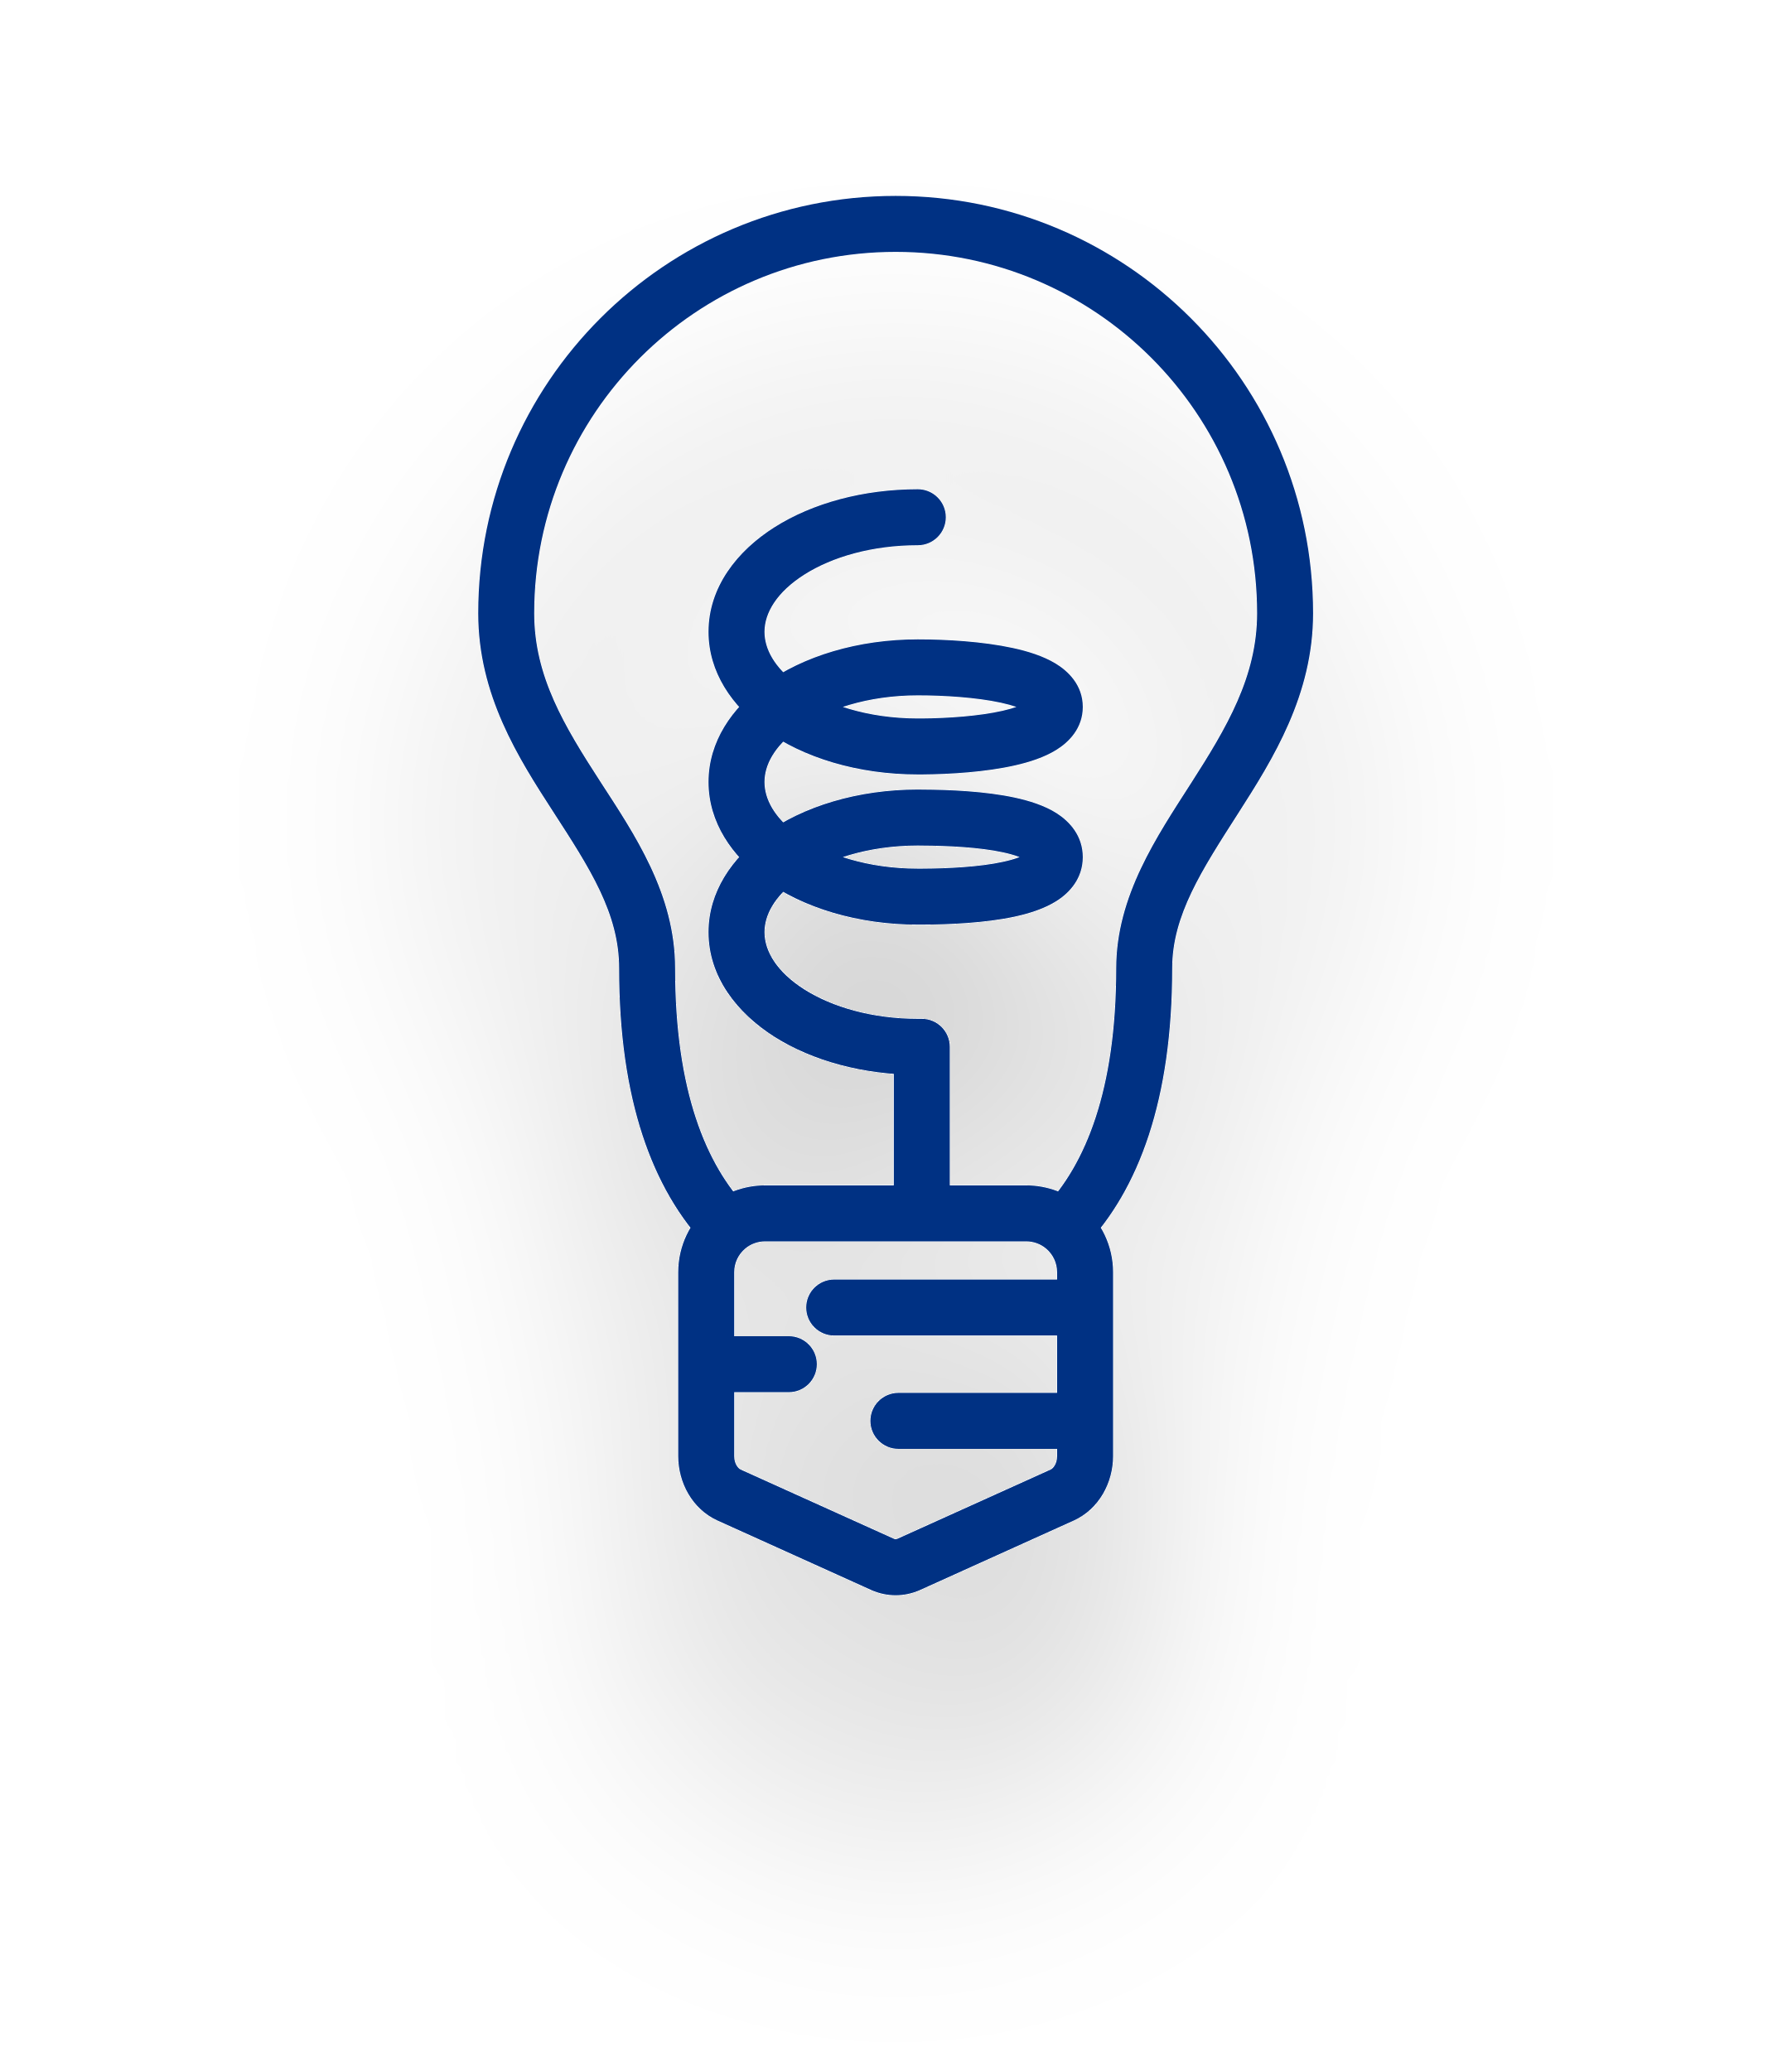
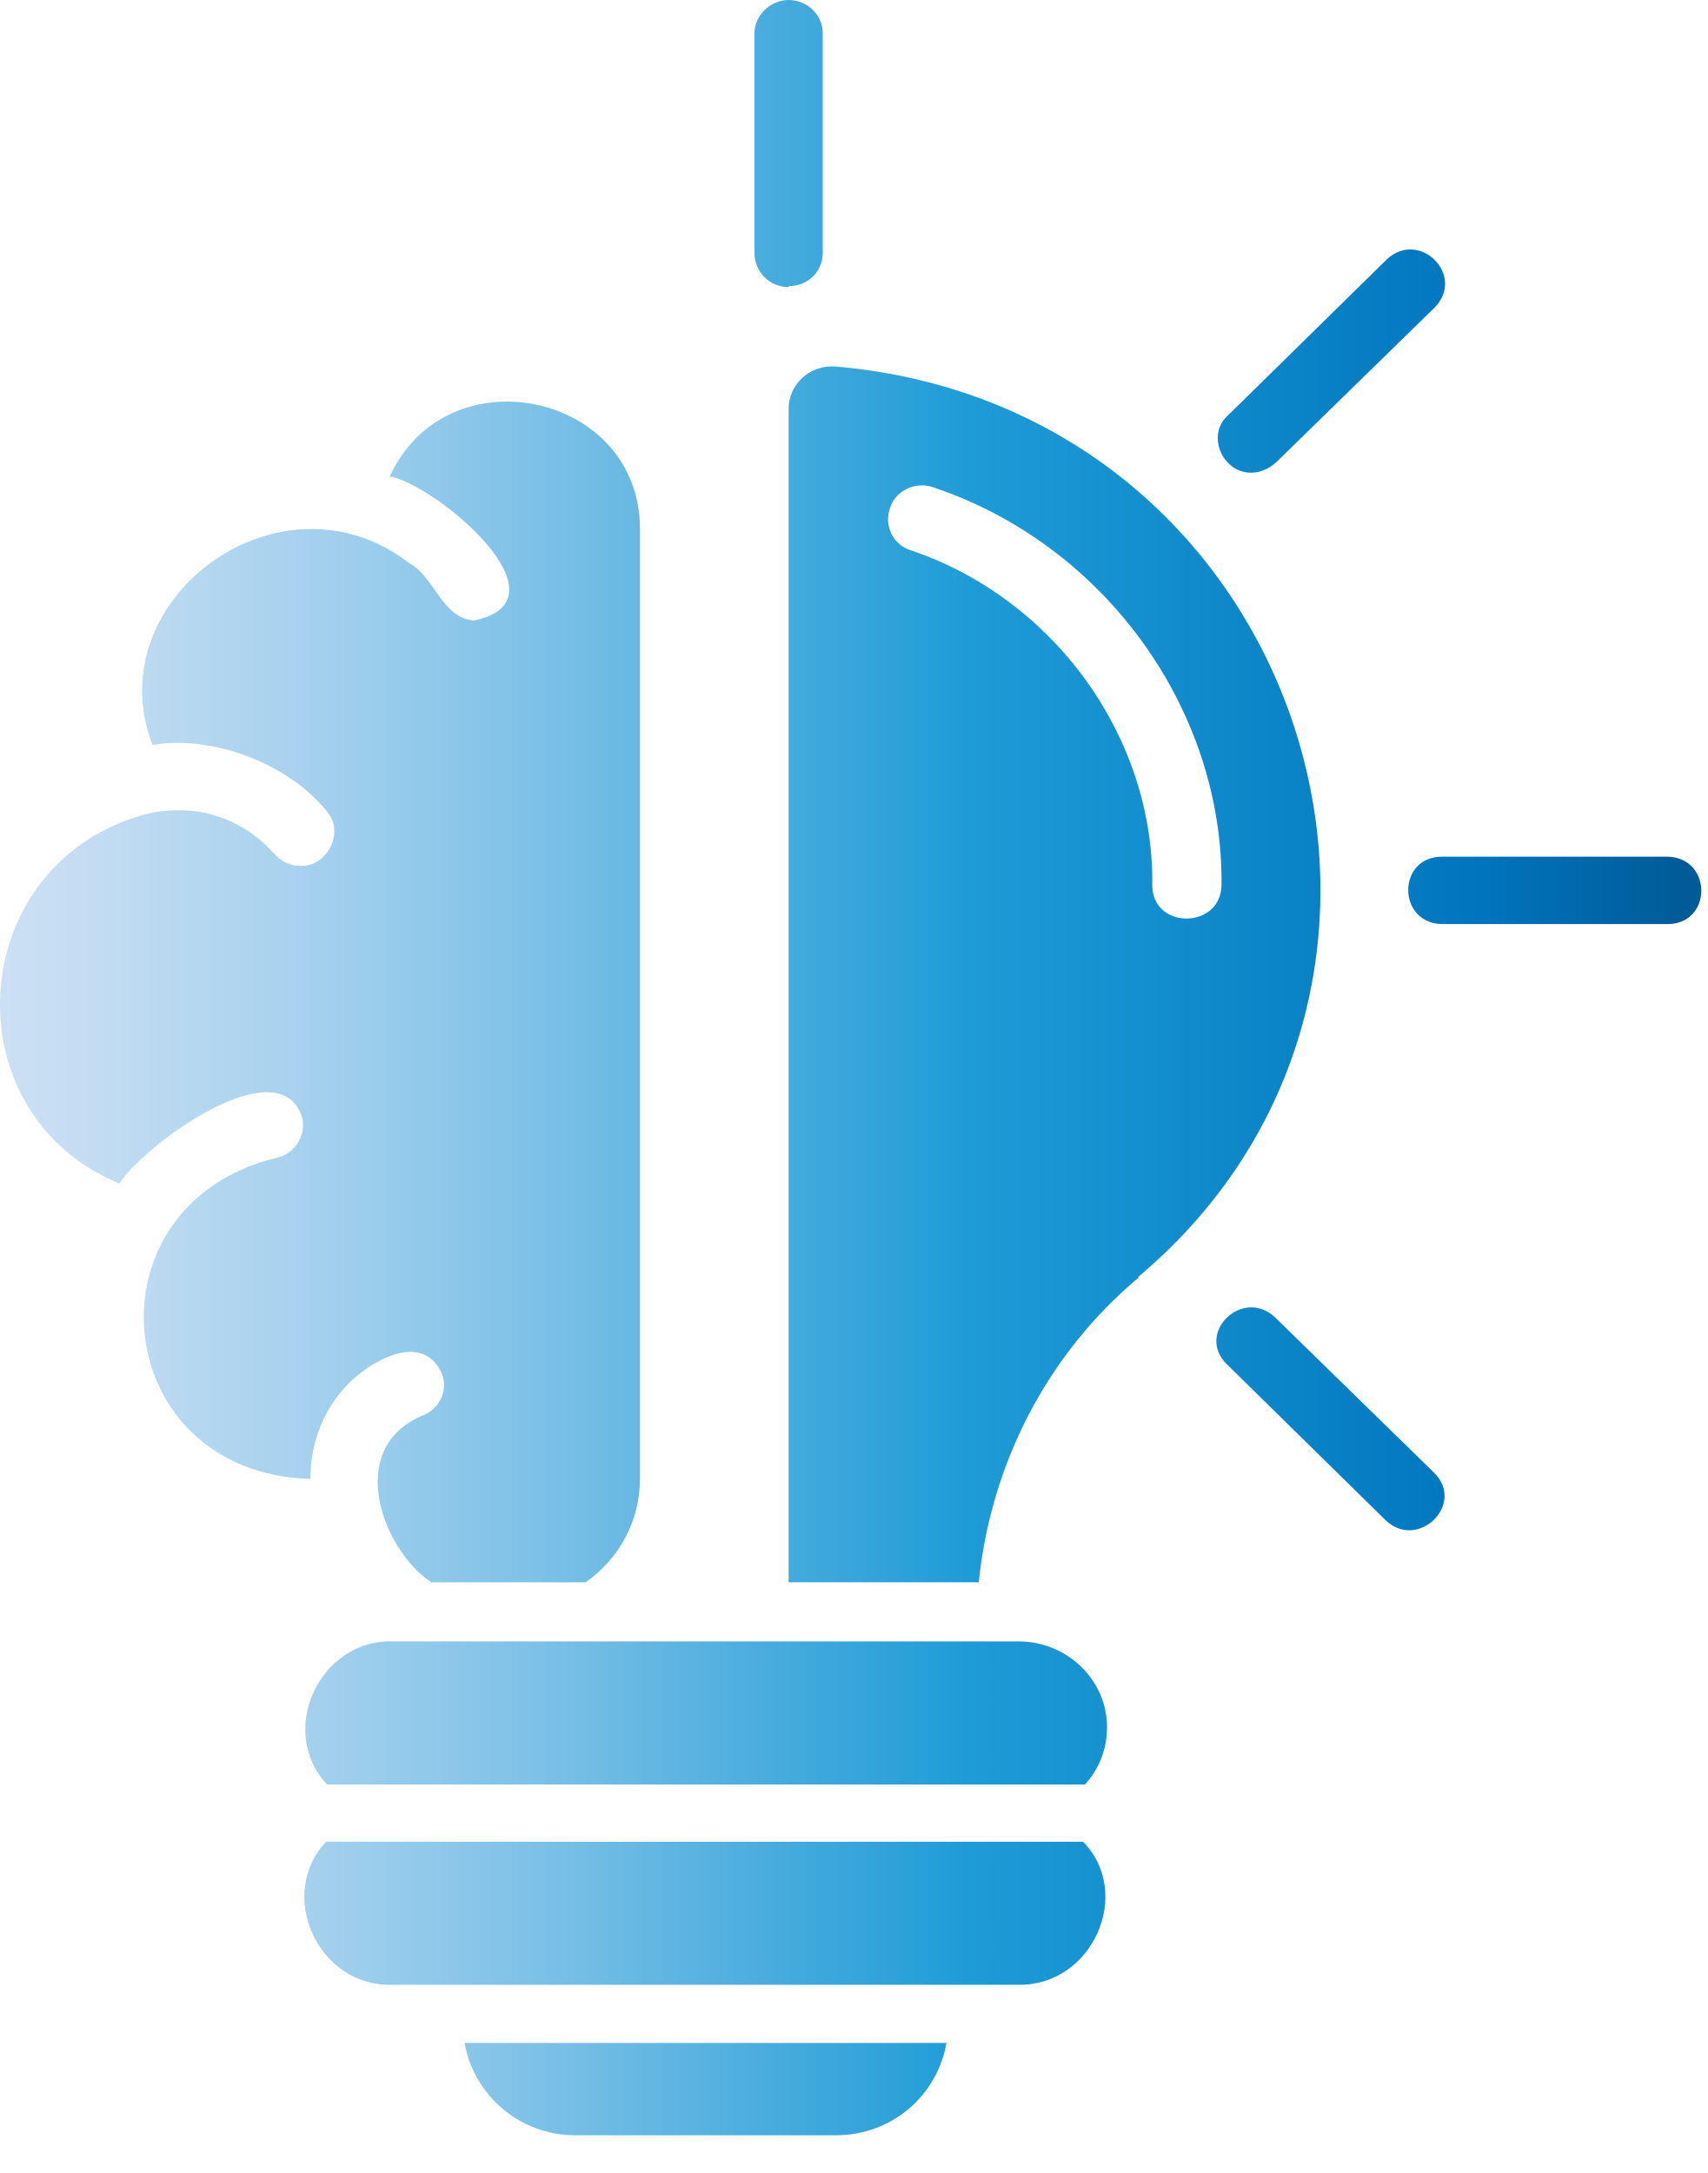
- <svg xmlns="http://www.w3.org/2000/svg" width="32" height="37" viewBox="0 0 32 37" fill="none">
-   <g filter="url(#filter0_d_4_100)">
-     <path d="M18.975 26.71L19.181 27.166V27.166L18.975 26.71ZM16.234 27.949L16.44 28.405H16.44L16.234 27.949ZM15.766 27.949L15.56 28.405H15.56L15.766 27.949ZM13.025 26.71L12.819 27.166H12.819L13.025 26.71ZM19.012 21.927L18.689 22.308L19.012 21.927ZM14.902 22.86C14.626 22.86 14.402 23.083 14.402 23.36C14.402 23.636 14.626 23.86 14.902 23.86V22.86ZM14.092 24.872C14.368 24.872 14.592 24.649 14.592 24.372C14.592 24.096 14.368 23.872 14.092 23.872V24.872ZM16.049 24.885C15.773 24.885 15.549 25.109 15.549 25.385C15.549 25.661 15.773 25.885 16.049 25.885V24.885ZM16.396 9.741C16.672 9.741 16.896 9.517 16.896 9.241C16.896 8.964 16.672 8.741 16.396 8.741V9.741ZM15.967 21.415C15.967 21.691 16.191 21.915 16.467 21.915C16.743 21.915 16.967 21.691 16.967 21.415H15.967ZM16.467 16.019L16.465 15.519L16.467 16.019ZM16.467 14.607L16.465 15.107L16.467 14.607ZM16.467 13.336L16.471 13.836L16.467 13.336ZM16.467 18.702H16.967C16.967 18.426 16.743 18.202 16.467 18.202V18.702ZM9.543 10.957C9.543 7.391 12.434 4.5 16 4.5V3.5C11.882 3.5 8.543 6.839 8.543 10.957H9.543ZM16 4.5C19.566 4.5 22.457 7.391 22.457 10.957H23.457C23.457 6.839 20.119 3.5 16 3.5V4.5ZM12.06 17.298C12.06 15.965 11.33 14.899 10.721 13.959C10.085 12.976 9.543 12.085 9.543 10.957H8.543C8.543 12.418 9.259 13.54 9.882 14.502C10.531 15.505 11.06 16.315 11.06 17.298H12.06ZM22.457 10.957C22.457 12.087 21.913 13 21.277 13.992C20.672 14.937 19.94 16.006 19.94 17.298H20.94C20.94 16.357 21.466 15.551 22.119 14.531C22.743 13.557 23.457 12.416 23.457 10.957H22.457ZM18.769 26.255L16.028 27.493L16.44 28.405L19.181 27.166L18.769 26.255ZM15.972 27.493L13.231 26.255L12.819 27.166L15.56 28.405L15.972 27.493ZM16.028 27.493C16.009 27.502 15.992 27.502 15.972 27.493L15.56 28.405C15.841 28.532 16.159 28.532 16.44 28.405L16.028 27.493ZM12.116 26.016C12.116 26.486 12.365 26.96 12.819 27.166L13.231 26.255C13.191 26.236 13.116 26.159 13.116 26.016H12.116ZM18.884 26.016C18.884 26.159 18.809 26.236 18.769 26.255L19.181 27.166C19.635 26.96 19.884 26.486 19.884 26.016H18.884ZM18.333 21.178H13.667V22.178H18.333V21.178ZM18.333 22.178C18.469 22.178 18.593 22.227 18.689 22.308L19.335 21.545C19.065 21.316 18.715 21.178 18.333 21.178V22.178ZM18.689 22.308C18.809 22.41 18.884 22.561 18.884 22.729H19.884C19.884 22.254 19.67 21.829 19.335 21.545L18.689 22.308ZM19.94 17.298C19.94 19.484 19.387 20.809 18.65 21.581L19.374 22.272C20.346 21.253 20.94 19.642 20.94 17.298H19.94ZM13.116 22.729C13.116 22.561 13.191 22.41 13.311 22.308L12.665 21.545C12.33 21.829 12.116 22.254 12.116 22.729H13.116ZM13.311 22.308C13.407 22.227 13.531 22.178 13.667 22.178V21.178C13.285 21.178 12.935 21.316 12.665 21.545L13.311 22.308ZM13.35 21.581C12.613 20.809 12.06 19.485 12.06 17.298H11.06C11.06 19.642 11.653 21.253 12.626 22.272L13.35 21.581ZM18.884 22.729V23.36H19.884V22.729H18.884ZM19.384 22.86H14.902V23.86H19.384V22.86ZM13.116 26.016V24.372H12.116V26.016H13.116ZM13.116 24.372V22.729H12.116V24.372H13.116ZM12.616 24.872H14.092V23.872H12.616V24.872ZM18.884 23.36V25.385H19.884V23.36H18.884ZM18.884 25.385V26.016H19.884V25.385H18.884ZM19.384 24.885H16.049V25.885H19.384V24.885ZM13.657 11.288C13.657 10.955 13.872 10.58 14.373 10.263C14.867 9.95 15.581 9.741 16.396 9.741V8.741C15.422 8.741 14.516 8.989 13.838 9.418C13.167 9.842 12.657 10.491 12.657 11.288H13.657ZM16.396 18.202C15.581 18.202 14.867 17.992 14.373 17.68C13.872 17.363 13.657 16.988 13.657 16.654H12.657C12.657 17.452 13.167 18.1 13.838 18.525C14.516 18.953 15.422 19.202 16.396 19.202V18.202ZM16.396 12.423C16.869 12.423 17.44 12.459 17.88 12.554C18.104 12.603 18.256 12.659 18.339 12.71C18.427 12.762 18.343 12.744 18.343 12.63H19.343C19.343 12.235 19.076 11.987 18.857 11.854C18.634 11.72 18.358 11.634 18.092 11.577C17.552 11.46 16.9 11.423 16.396 11.423V12.423ZM13.657 13.971C13.657 13.668 13.833 13.333 14.243 13.034L13.654 12.226C13.078 12.646 12.657 13.249 12.657 13.971H13.657ZM14.243 13.034C14.736 12.675 15.504 12.423 16.396 12.423V11.423C15.333 11.423 14.348 11.72 13.654 12.226L14.243 13.034ZM16.396 12.836C15.504 12.836 14.736 12.585 14.243 12.226L13.654 13.034C14.348 13.54 15.333 13.836 16.396 13.836V12.836ZM14.243 12.226C13.833 11.927 13.657 11.592 13.657 11.288H12.657C12.657 12.011 13.078 12.614 13.654 13.034L14.243 12.226ZM13.657 16.654C13.657 16.351 13.833 16.016 14.243 15.717L13.654 14.909C13.078 15.329 12.657 15.932 12.657 16.654H13.657ZM14.243 15.717C14.736 15.358 15.504 15.106 16.396 15.106V14.106C15.333 14.106 14.348 14.402 13.654 14.909L14.243 15.717ZM16.396 15.519C15.504 15.519 14.736 15.268 14.243 14.909L13.654 15.717C14.348 16.223 15.333 16.519 16.396 16.519V15.519ZM14.243 14.909C13.833 14.61 13.657 14.275 13.657 13.971H12.657C12.657 14.694 13.078 15.297 13.654 15.717L14.243 14.909ZM18.343 15.313C18.343 15.228 18.405 15.21 18.34 15.252C18.267 15.298 18.13 15.352 17.916 15.398C17.496 15.489 16.945 15.517 16.465 15.519L16.47 16.519C16.966 16.517 17.602 16.489 18.127 16.376C18.385 16.32 18.658 16.235 18.879 16.094C19.106 15.949 19.343 15.695 19.343 15.313H18.343ZM16.465 15.519C16.442 15.519 16.419 15.519 16.396 15.519V16.519C16.42 16.519 16.445 16.519 16.47 16.519L16.465 15.519ZM16.396 15.106C16.419 15.106 16.442 15.106 16.465 15.107L16.47 14.107C16.445 14.106 16.42 14.106 16.396 14.106V15.106ZM16.465 15.107C16.945 15.109 17.496 15.137 17.916 15.227C18.13 15.273 18.267 15.327 18.34 15.374C18.405 15.416 18.343 15.398 18.343 15.313H19.343C19.343 14.931 19.106 14.677 18.879 14.531C18.658 14.39 18.385 14.306 18.127 14.25C17.602 14.137 16.965 14.109 16.47 14.107L16.465 15.107ZM18.343 12.63C18.343 12.519 18.423 12.498 18.345 12.547C18.268 12.595 18.125 12.65 17.911 12.699C17.489 12.794 16.936 12.833 16.464 12.836L16.471 13.836C16.974 13.832 17.609 13.793 18.132 13.674C18.389 13.616 18.658 13.53 18.874 13.395C19.089 13.261 19.343 13.015 19.343 12.63H18.343ZM16.464 12.836C16.441 12.836 16.418 12.836 16.396 12.836V13.836C16.421 13.836 16.445 13.836 16.471 13.836L16.464 12.836ZM16.967 21.415V18.702H15.967V21.415H16.967ZM16.396 19.202H16.467V18.202H16.396V19.202Z" fill="#003183" />
-   </g>
+ <svg xmlns="http://www.w3.org/2000/svg" width="33" height="42" viewBox="0 0 33 42" fill="none">
+   <path d="M21.397 33.384C21.397 33.812 21.236 34.205 20.969 34.491H6.321C5.358 33.474 6.16 31.689 7.588 31.725H19.684C20.63 31.725 21.397 32.474 21.397 33.384ZM6.303 35.597C5.34 36.614 6.143 38.398 7.57 38.362H19.666C21.111 38.398 21.914 36.596 20.933 35.597H6.285H6.303ZM11.12 41.271H16.152C17.24 41.271 18.114 40.504 18.293 39.487H8.979C9.158 40.486 10.032 41.271 11.12 41.271ZM22.004 24.695C20.219 26.194 19.149 28.317 18.917 30.583H15.242V7.904C15.242 7.423 15.652 7.048 16.152 7.084C25.215 7.869 28.765 18.985 22.004 24.677V24.695ZM23.609 17.111C23.645 13.704 21.343 10.527 18.043 9.421C17.704 9.296 17.311 9.475 17.204 9.814C17.079 10.153 17.258 10.527 17.597 10.634C20.362 11.562 22.307 14.239 22.271 17.111C22.271 17.968 23.591 17.968 23.609 17.111ZM6.749 26.729C7.177 26.301 8.159 25.73 8.533 26.533C8.676 26.872 8.498 27.246 8.141 27.371C6.642 28.031 7.427 29.994 8.337 30.583H11.317C11.959 30.137 12.369 29.405 12.369 28.584V10.224C12.369 7.583 8.64 6.798 7.534 9.207C8.426 9.368 11.067 11.58 9.176 11.991C8.551 11.973 8.408 11.152 7.909 10.884C5.411 8.957 1.861 11.598 2.949 14.399C4.073 14.203 5.554 14.738 6.303 15.666C6.678 16.059 6.339 16.755 5.804 16.737C5.607 16.737 5.429 16.648 5.304 16.505C5.126 16.308 4.751 15.934 4.127 15.755C3.698 15.613 3.092 15.648 2.753 15.755C-0.691 16.737 -0.976 21.519 2.307 22.875C2.753 22.161 5.375 20.216 5.839 21.59C5.929 21.929 5.697 22.304 5.358 22.375C1.575 23.285 2.093 28.477 6 28.584C6 27.942 6.214 27.264 6.749 26.729ZM24.18 9.136C24.359 9.136 24.519 9.064 24.662 8.939L27.731 5.942C28.337 5.317 27.427 4.425 26.803 5.014L23.734 8.029C23.306 8.404 23.627 9.153 24.198 9.136H24.18ZM32.227 16.558H27.873C26.999 16.558 26.999 17.843 27.873 17.861H32.227C33.101 17.861 33.101 16.576 32.227 16.558ZM24.644 25.462C24.02 24.873 23.092 25.765 23.716 26.372L26.785 29.387C27.41 29.976 28.337 29.066 27.713 28.46L24.644 25.462ZM15.242 5.531C15.616 5.531 15.902 5.246 15.902 4.889V0.642C15.902 0.285 15.598 0 15.242 0C14.885 0 14.582 0.303 14.582 0.642V4.889C14.582 5.264 14.885 5.549 15.242 5.549V5.531Z" fill="url(#paint0_linear_75_980)" />
  <defs>
-     <filter id="filter0_d_4_100" x="-4" y="0" width="40" height="40" filterUnits="userSpaceOnUse" color-interpolation-filters="sRGB">
-       <feFlood flood-opacity="0" result="BackgroundImageFix" />
-       <feColorMatrix in="SourceAlpha" type="matrix" values="0 0 0 0 0 0 0 0 0 0 0 0 0 0 0 0 0 0 127 0" result="hardAlpha" />
-       <feOffset dy="4" />
-       <feGaussianBlur stdDeviation="2" />
-       <feComposite in2="hardAlpha" operator="out" />
-       <feColorMatrix type="matrix" values="0 0 0 0 0 0 0 0 0 0 0 0 0 0 0 0 0 0 0.25 0" />
-       <feBlend mode="normal" in2="BackgroundImageFix" result="effect1_dropShadow_4_100" />
-       <feBlend mode="normal" in="SourceGraphic" in2="effect1_dropShadow_4_100" result="shape" />
-     </filter>
+     <linearGradient id="paint0_linear_75_980" x1="-0.013" y1="20.627" x2="32.869" y2="20.627" gradientUnits="userSpaceOnUse">
+       <stop stop-color="#CCE0F4" />
+       <stop offset="0.06" stop-color="#C2DCF2" />
+       <stop offset="0.17" stop-color="#A9D2EE" />
+       <stop offset="0.31" stop-color="#7FC2E7" />
+       <stop offset="0.46" stop-color="#46ABDD" />
+       <stop offset="0.57" stop-color="#1E9CD7" />
+       <stop offset="0.87" stop-color="#0075BE" />
+       <stop offset="0.99" stop-color="#005B97" />
+     </linearGradient>
  </defs>
</svg>
